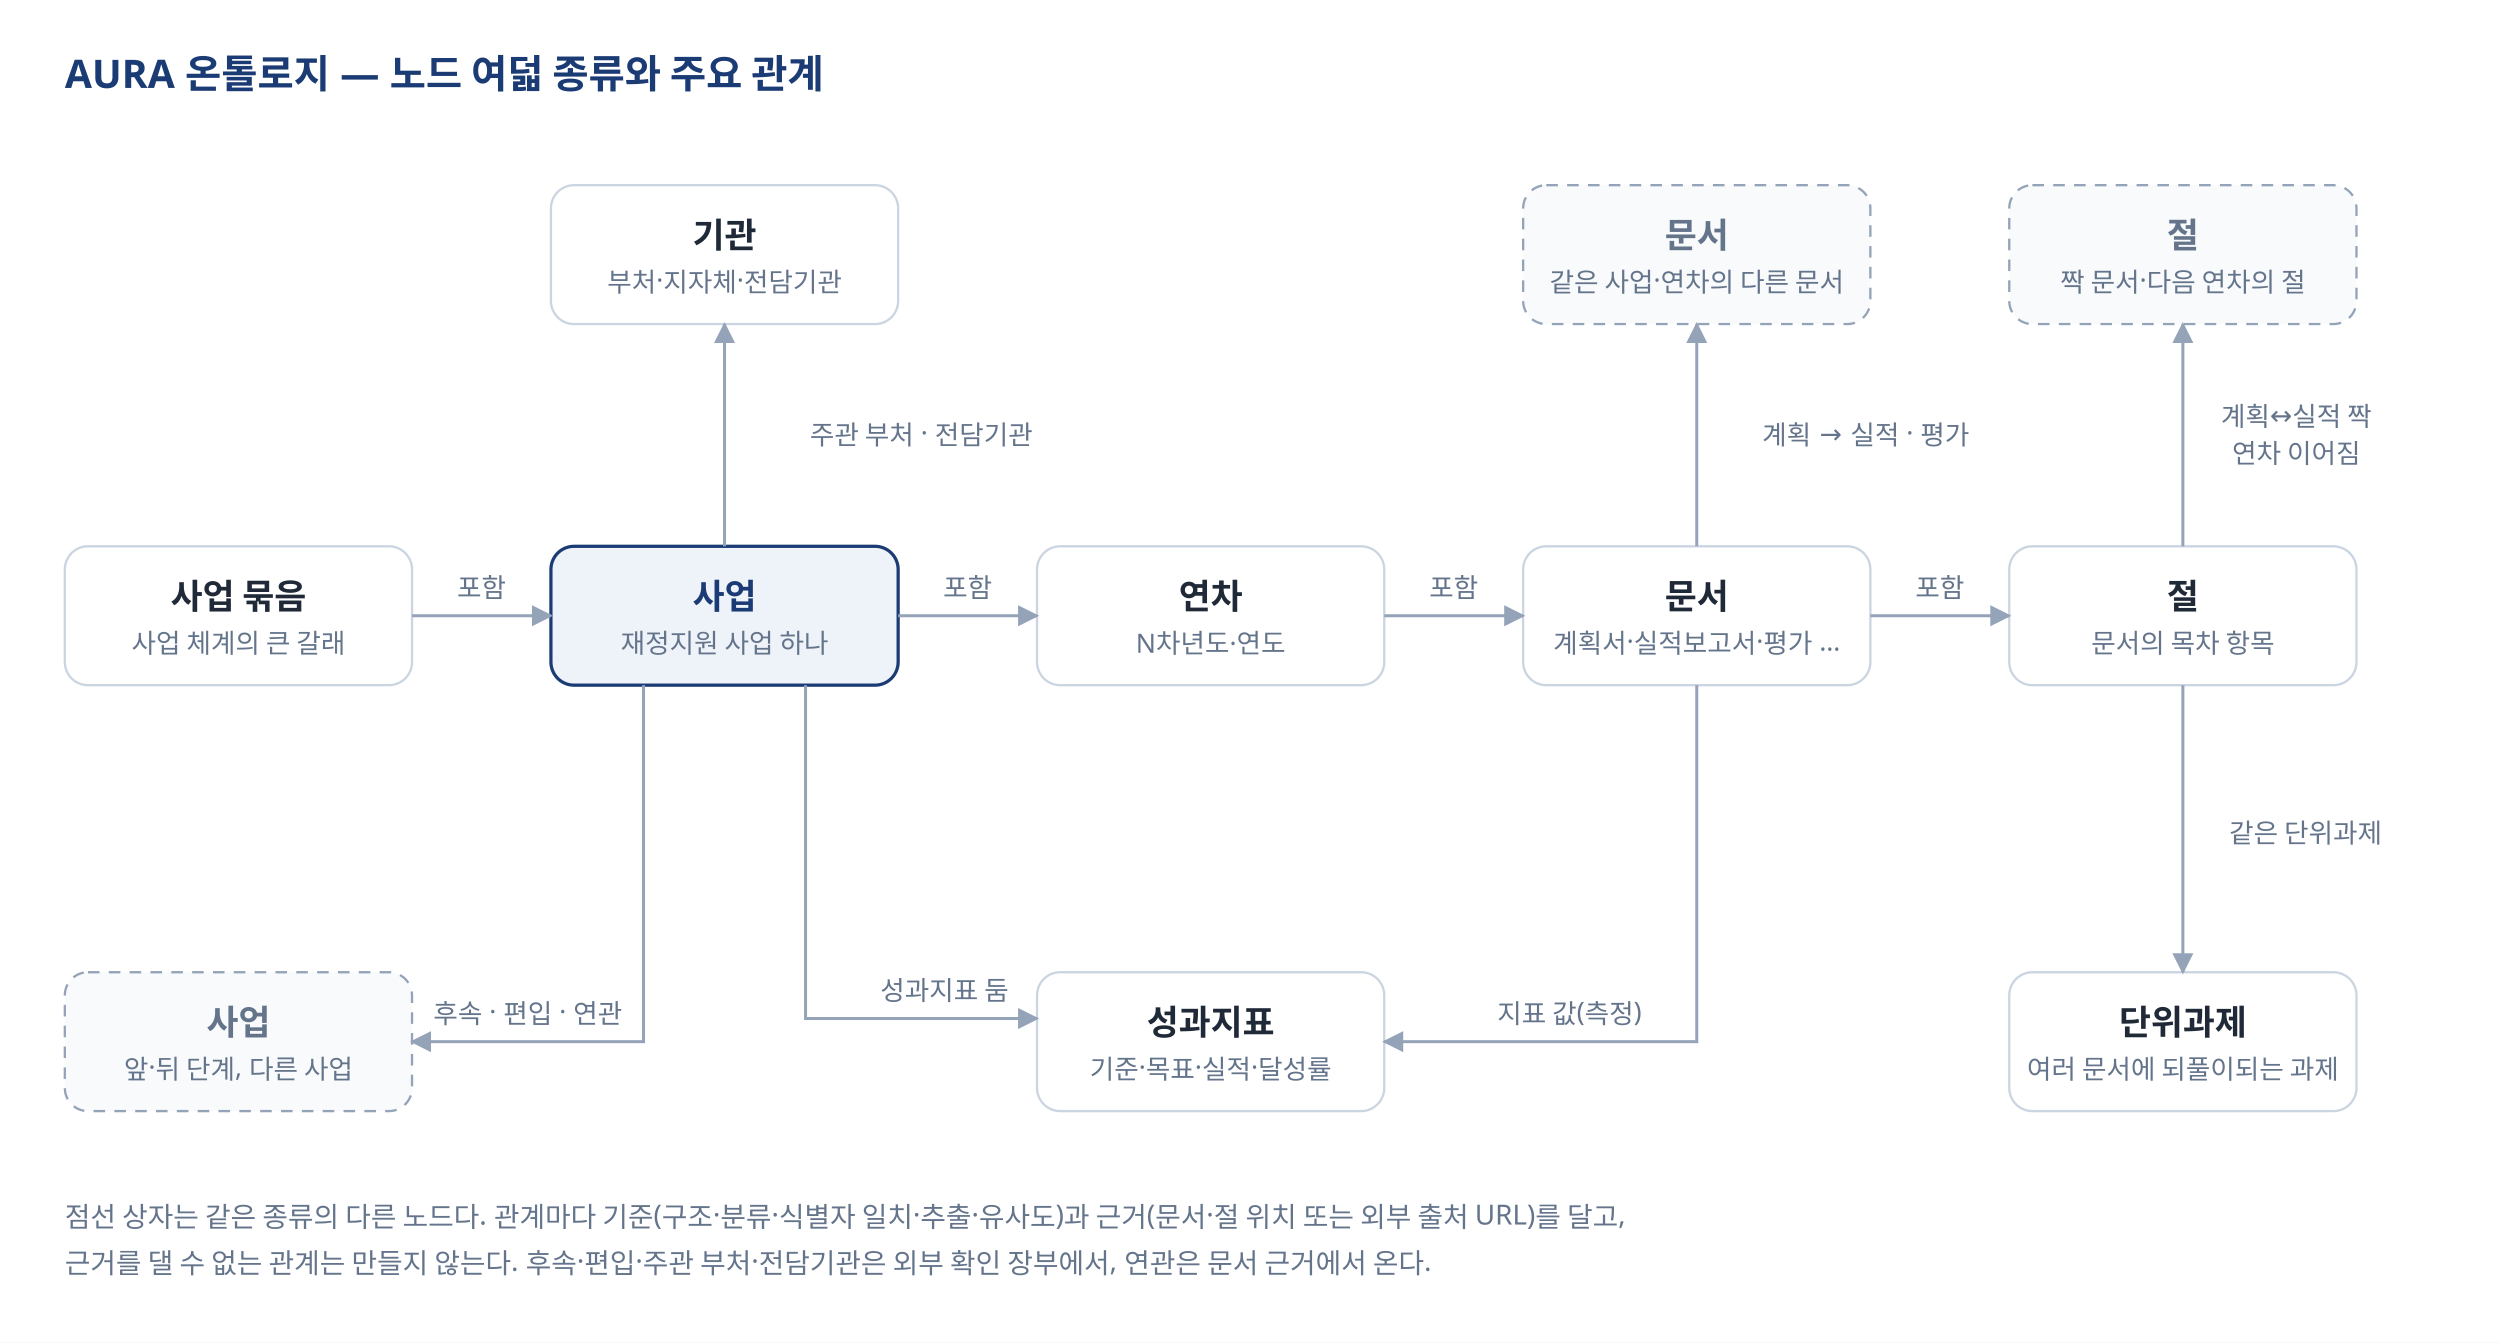
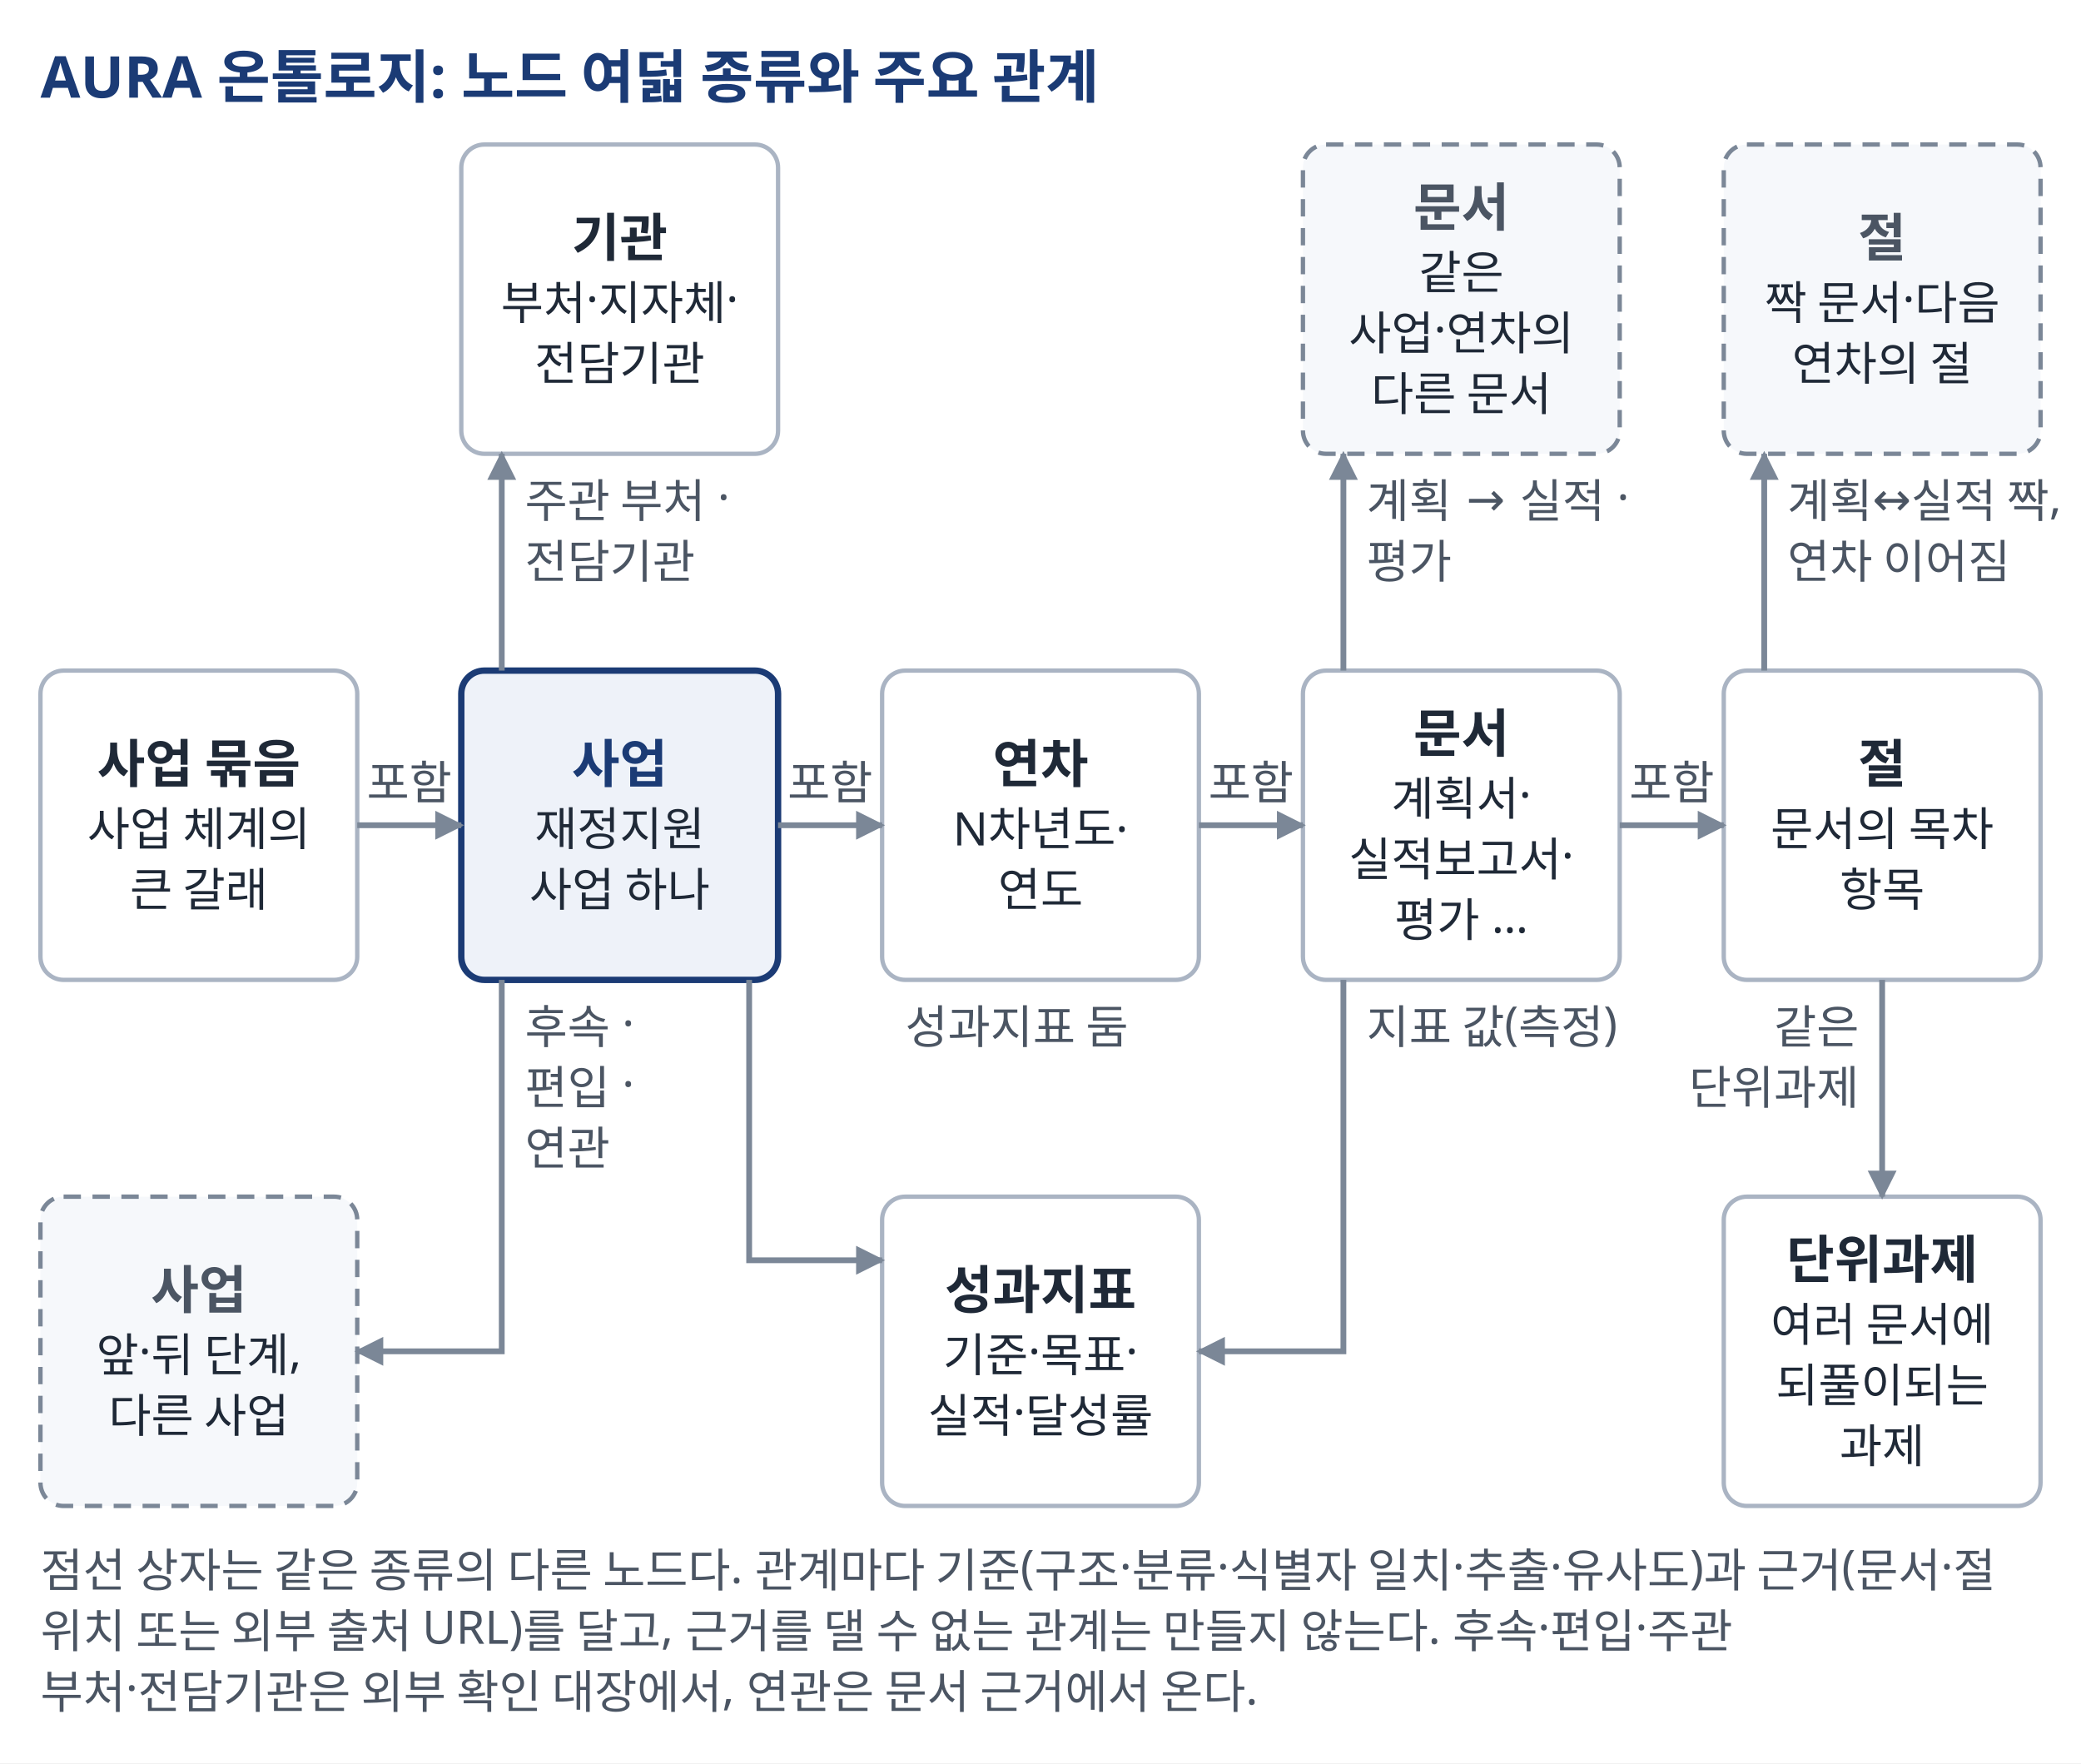
- <svg xmlns="http://www.w3.org/2000/svg" width="1080" height="580" viewBox="0 0 1080 580" font-family="Pretendard, 'Noto Sans KR', 'Apple SD Gothic Neo', 'Malgun Gothic', sans-serif">
+ <svg xmlns="http://www.w3.org/2000/svg" width="720" height="610" viewBox="0 0 720 610" font-family="Pretendard, 'Noto Sans KR', 'Apple SD Gothic Neo', 'Malgun Gothic', sans-serif">
  <defs>
-     <marker id="head" viewBox="0 0 10 10" refX="9" refY="5" markerWidth="7" markerHeight="7" orient="auto-start-reverse">
-       <path d="M0,0 L10,5 L0,10 z" fill="#94a3b8" />
+     <marker id="head" viewBox="0 0 10 10" refX="9" refY="5" markerWidth="5" markerHeight="5" orient="auto-start-reverse">
+       <path d="M0,0 L10,5 L0,10 z" fill="#7b8797" />
    </marker>
-     <marker id="tail" viewBox="0 0 10 10" refX="9" refY="5" markerWidth="7" markerHeight="7" orient="auto-start-reverse">
-       <path d="M0,0 L10,5 L0,10 z" fill="#94a3b8" />
+     <marker id="tail" viewBox="0 0 10 10" refX="9" refY="5" markerWidth="5" markerHeight="5" orient="auto-start-reverse">
+       <path d="M0,0 L10,5 L0,10 z" fill="#7b8797" />
    </marker>
  </defs>
-   <rect width="1080" height="580" fill="#ffffff" />
-   <text x="28" y="38" font-size="17" font-weight="700" fill="#1b3b75" text-anchor="start">AURA 온톨로지 — 노드 여덟 종류와 주요 관계</text>
-   <rect x="28" y="236" width="150" height="60" rx="10" fill="#ffffff" stroke="#cbd5e1" stroke-width="1" />
-   <text x="103.0" y="263.0" font-size="15" font-weight="700" fill="#1f2937" text-anchor="middle">사업 묶음</text>
-   <text x="103.0" y="282.0" font-size="11.5" font-weight="400" fill="#64748b" text-anchor="middle">사업 체계의 큰 갈래</text>
-   <rect x="238" y="236" width="150" height="60" rx="10" fill="#eef2f9" stroke="#1b3b75" stroke-width="1.4" />
-   <text x="313.0" y="263.0" font-size="15" font-weight="700" fill="#1b3b75" text-anchor="middle">사업</text>
-   <text x="313.0" y="282.0" font-size="11.5" font-weight="400" fill="#64748b" text-anchor="middle">재정지원 사업 하나</text>
-   <rect x="448" y="236" width="150" height="60" rx="10" fill="#ffffff" stroke="#cbd5e1" stroke-width="1" />
-   <text x="523.0" y="263.0" font-size="15" font-weight="700" fill="#1f2937" text-anchor="middle">연차</text>
-   <text x="523.0" y="282.0" font-size="11.5" font-weight="400" fill="#64748b" text-anchor="middle">N차년도·연도</text>
-   <rect x="658" y="236" width="150" height="60" rx="10" fill="#ffffff" stroke="#cbd5e1" stroke-width="1" />
-   <text x="733.0" y="263.0" font-size="15" font-weight="700" fill="#1f2937" text-anchor="middle">문서</text>
-   <text x="733.0" y="282.0" font-size="11.5" font-weight="400" fill="#64748b" text-anchor="middle">계획서·실적보고서·평가 …</text>
-   <rect x="868" y="236" width="150" height="60" rx="10" fill="#ffffff" stroke="#cbd5e1" stroke-width="1" />
-   <text x="943.0" y="263.0" font-size="15" font-weight="700" fill="#1f2937" text-anchor="middle">절</text>
-   <text x="943.0" y="282.0" font-size="11.5" font-weight="400" fill="#64748b" text-anchor="middle">문서의 목차 항목</text>
-   <path d="M178,266 L238,266" fill="none" stroke="#94a3b8" stroke-width="1.3" marker-end="url(#head)" />
-   <text x="208.0" y="258" font-size="11.5" font-weight="400" fill="#64748b" text-anchor="middle">포함</text>
-   <path d="M388,266 L448,266" fill="none" stroke="#94a3b8" stroke-width="1.3" marker-end="url(#head)" />
-   <text x="418.0" y="258" font-size="11.5" font-weight="400" fill="#64748b" text-anchor="middle">포함</text>
-   <path d="M598,266 L658,266" fill="none" stroke="#94a3b8" stroke-width="1.3" marker-end="url(#head)" />
-   <text x="628.0" y="258" font-size="11.5" font-weight="400" fill="#64748b" text-anchor="middle">포함</text>
-   <path d="M808,266 L868,266" fill="none" stroke="#94a3b8" stroke-width="1.3" marker-end="url(#head)" />
-   <text x="838.0" y="258" font-size="11.5" font-weight="400" fill="#64748b" text-anchor="middle">포함</text>
-   <rect x="238" y="80" width="150" height="60" rx="10" fill="#ffffff" stroke="#cbd5e1" stroke-width="1" />
-   <text x="313.0" y="107.0" font-size="15" font-weight="700" fill="#1f2937" text-anchor="middle">기관</text>
-   <text x="313.0" y="126.0" font-size="11.5" font-weight="400" fill="#64748b" text-anchor="middle">부처·지자체·전담기관</text>
-   <path d="M313,236 L313,140" fill="none" stroke="#94a3b8" stroke-width="1.3" marker-end="url(#head)" />
-   <text x="398" y="192" font-size="11.5" font-weight="400" fill="#64748b" text-anchor="middle">주관 부처 · 전담기관</text>
-   <rect x="658" y="80" width="150" height="60" rx="10" fill="#f8fafc" stroke="#94a3b8" stroke-width="1" stroke-dasharray="5 4" />
-   <text x="733.0" y="107.0" font-size="15" font-weight="700" fill="#64748b" text-anchor="middle">문서</text>
-   <text x="733.0" y="126.0" font-size="11.5" font-weight="400" fill="#64748b" text-anchor="middle">같은 사업·연차의 다른 문서</text>
-   <path d="M733,236 L733,140" fill="none" stroke="#94a3b8" stroke-width="1.3" marker-end="url(#head)" />
-   <text x="806" y="192" font-size="11.5" font-weight="400" fill="#64748b" text-anchor="middle">계획 → 실적 · 평가</text>
-   <rect x="868" y="80" width="150" height="60" rx="10" fill="#f8fafc" stroke="#94a3b8" stroke-width="1" stroke-dasharray="5 4" />
-   <text x="943.0" y="107.0" font-size="15" font-weight="700" fill="#64748b" text-anchor="middle">절</text>
-   <text x="943.0" y="126.0" font-size="11.5" font-weight="400" fill="#64748b" text-anchor="middle">짝 문서·다음 연차의 절</text>
-   <path d="M943,236 L943,140" fill="none" stroke="#94a3b8" stroke-width="1.3" marker-end="url(#head)" />
-   <text x="992" y="184" font-size="11.5" font-weight="400" fill="#64748b" text-anchor="middle">계획↔실적 짝</text>
-   <text x="992" y="200" font-size="11.5" font-weight="400" fill="#64748b" text-anchor="middle">연차 이어짐</text>
-   <rect x="28" y="420" width="150" height="60" rx="10" fill="#f8fafc" stroke="#94a3b8" stroke-width="1" stroke-dasharray="5 4" />
-   <text x="103.0" y="447.0" font-size="15" font-weight="700" fill="#64748b" text-anchor="middle">사업</text>
-   <text x="103.0" y="466.0" font-size="11.5" font-weight="400" fill="#64748b" text-anchor="middle">앞·뒤 단계, 다른 사업</text>
-   <path d="M278,296 L278,450 L178,450" fill="none" stroke="#94a3b8" stroke-width="1.3" marker-end="url(#head)" />
-   <text x="228" y="442" font-size="11.5" font-weight="400" fill="#64748b" text-anchor="middle">후속 · 편입 · 연관</text>
-   <rect x="448" y="420" width="150" height="60" rx="10" fill="#ffffff" stroke="#cbd5e1" stroke-width="1" />
-   <text x="523.0" y="447.0" font-size="15" font-weight="700" fill="#1f2937" text-anchor="middle">성과지표</text>
-   <text x="523.0" y="466.0" font-size="11.5" font-weight="400" fill="#64748b" text-anchor="middle">기준·목표·실적·달성률</text>
-   <path d="M348,296 L348,440 L448,440" fill="none" stroke="#94a3b8" stroke-width="1.3" marker-end="url(#head)" />
-   <text x="408" y="432" font-size="11.5" font-weight="400" fill="#64748b" text-anchor="middle">성과지표 둠</text>
-   <path d="M733,296 L733,450 L598,450" fill="none" stroke="#94a3b8" stroke-width="1.3" marker-end="url(#head)" />
-   <text x="678" y="442" font-size="11.5" font-weight="400" fill="#64748b" text-anchor="middle">지표 값(측정)</text>
-   <rect x="868" y="420" width="150" height="60" rx="10" fill="#ffffff" stroke="#cbd5e1" stroke-width="1" />
-   <text x="943.0" y="447.0" font-size="15" font-weight="700" fill="#1f2937" text-anchor="middle">단위과제</text>
-   <text x="943.0" y="466.0" font-size="11.5" font-weight="400" fill="#64748b" text-anchor="middle">여러 문서에 되풀이되는 과제</text>
-   <path d="M943,296 L943,420" fill="none" stroke="#94a3b8" stroke-width="1.3" marker-end="url(#head)" />
-   <text x="996" y="364" font-size="11.5" font-weight="400" fill="#64748b" text-anchor="middle">같은 단위과제</text>
-   <text x="28" y="530" font-size="12" font-weight="400" fill="#64748b" text-anchor="start">점선 상자는 같은 종류의 다른 노드다. 관계마다 기준(구조·분류·식별자 일치·추출·유사도)과 근거(문서·절 위치 또는 외부 출처 URL)를 달고,</text>
-   <text x="28" y="550" font-size="12" font-weight="400" fill="#64748b" text-anchor="start">근거를 댈 수 없는 관계는 만들지 않는다. 후속·편입·주관 부처·전담기관은 외부 확인 장부에서, 연관은 문서 근거에서 온다.</text>
+   <rect width="720" height="610" fill="#ffffff" />
+   <text x="14.0" y="33.8" font-size="20" font-weight="700" fill="#1b3b75" text-anchor="start">AURA 온톨로지: 노드 여덟 종류와 주요 관계</text>
+   <rect x="159.6" y="50.0" width="109.6" height="107.0" rx="8" fill="#ffffff" stroke="#aab4c3" stroke-width="1.5" />
+   <text x="214.4" y="88.7" font-size="18" font-weight="700" fill="#1f2937" text-anchor="middle">기관</text>
+   <text x="214.4" y="110.5" font-size="16" font-weight="400" fill="#1f2937" text-anchor="middle">부처·지자체·</text>
+   <text x="214.4" y="131.5" font-size="16" font-weight="400" fill="#1f2937" text-anchor="middle">전담기관</text>
+   <rect x="450.8" y="50.0" width="109.6" height="107.0" rx="8" fill="#f6f8fb" stroke="#7b8797" stroke-width="1.5" stroke-dasharray="6 4" />
+   <text x="505.6" y="78.2" font-size="18" font-weight="700" fill="#4b5563" text-anchor="middle">문서</text>
+   <text x="505.6" y="100.0" font-size="16" font-weight="400" fill="#1f2937" text-anchor="middle">같은</text>
+   <text x="505.6" y="121.0" font-size="16" font-weight="400" fill="#1f2937" text-anchor="middle">사업·연차의</text>
+   <text x="505.6" y="142.0" font-size="16" font-weight="400" fill="#1f2937" text-anchor="middle">다른 문서</text>
+   <rect x="596.4" y="50.0" width="109.6" height="107.0" rx="8" fill="#f6f8fb" stroke="#7b8797" stroke-width="1.5" stroke-dasharray="6 4" />
+   <text x="651.2" y="88.7" font-size="18" font-weight="700" fill="#4b5563" text-anchor="middle">절</text>
+   <text x="651.2" y="110.5" font-size="16" font-weight="400" fill="#1f2937" text-anchor="middle">짝 문서·다음</text>
+   <text x="651.2" y="131.5" font-size="16" font-weight="400" fill="#1f2937" text-anchor="middle">연차의 절</text>
+   <rect x="14.0" y="232.0" width="109.6" height="107.0" rx="8" fill="#ffffff" stroke="#aab4c3" stroke-width="1.5" />
+   <text x="68.8" y="270.7" font-size="18" font-weight="700" fill="#1f2937" text-anchor="middle">사업 묶음</text>
+   <text x="68.8" y="292.5" font-size="16" font-weight="400" fill="#1f2937" text-anchor="middle">사업 체계의</text>
+   <text x="68.8" y="313.5" font-size="16" font-weight="400" fill="#1f2937" text-anchor="middle">큰 갈래</text>
+   <rect x="159.6" y="232.0" width="109.6" height="107.0" rx="8" fill="#eef2f9" stroke="#1b3b75" stroke-width="2.2" />
+   <text x="214.4" y="270.7" font-size="18" font-weight="700" fill="#1b3b75" text-anchor="middle">사업</text>
+   <text x="214.4" y="292.5" font-size="16" font-weight="400" fill="#1f2937" text-anchor="middle">재정지원</text>
+   <text x="214.4" y="313.5" font-size="16" font-weight="400" fill="#1f2937" text-anchor="middle">사업 하나</text>
+   <rect x="305.2" y="232.0" width="109.6" height="107.0" rx="8" fill="#ffffff" stroke="#aab4c3" stroke-width="1.5" />
+   <text x="360.0" y="270.7" font-size="18" font-weight="700" fill="#1f2937" text-anchor="middle">연차</text>
+   <text x="360.0" y="292.5" font-size="16" font-weight="400" fill="#1f2937" text-anchor="middle">N차년도·</text>
+   <text x="360.0" y="313.5" font-size="16" font-weight="400" fill="#1f2937" text-anchor="middle">연도</text>
+   <rect x="450.8" y="232.0" width="109.6" height="107.0" rx="8" fill="#ffffff" stroke="#aab4c3" stroke-width="1.5" />
+   <text x="505.6" y="260.2" font-size="18" font-weight="700" fill="#1f2937" text-anchor="middle">문서</text>
+   <text x="505.6" y="282.0" font-size="16" font-weight="400" fill="#1f2937" text-anchor="middle">계획서·</text>
+   <text x="505.6" y="303.0" font-size="16" font-weight="400" fill="#1f2937" text-anchor="middle">실적보고서·</text>
+   <text x="505.6" y="324.0" font-size="16" font-weight="400" fill="#1f2937" text-anchor="middle">평가 …</text>
+   <rect x="596.4" y="232.0" width="109.6" height="107.0" rx="8" fill="#ffffff" stroke="#aab4c3" stroke-width="1.5" />
+   <text x="651.2" y="270.7" font-size="18" font-weight="700" fill="#1f2937" text-anchor="middle">절</text>
+   <text x="651.2" y="292.5" font-size="16" font-weight="400" fill="#1f2937" text-anchor="middle">문서의 목차</text>
+   <text x="651.2" y="313.5" font-size="16" font-weight="400" fill="#1f2937" text-anchor="middle">항목</text>
+   <rect x="14.0" y="414.0" width="109.6" height="107.0" rx="8" fill="#f6f8fb" stroke="#7b8797" stroke-width="1.5" stroke-dasharray="6 4" />
+   <text x="68.8" y="452.7" font-size="18" font-weight="700" fill="#4b5563" text-anchor="middle">사업</text>
+   <text x="68.8" y="474.5" font-size="16" font-weight="400" fill="#1f2937" text-anchor="middle">앞·뒤 단계,</text>
+   <text x="68.8" y="495.5" font-size="16" font-weight="400" fill="#1f2937" text-anchor="middle">다른 사업</text>
+   <rect x="305.2" y="414.0" width="109.6" height="107.0" rx="8" fill="#ffffff" stroke="#aab4c3" stroke-width="1.5" />
+   <text x="360.0" y="452.7" font-size="18" font-weight="700" fill="#1f2937" text-anchor="middle">성과지표</text>
+   <text x="360.0" y="474.5" font-size="16" font-weight="400" fill="#1f2937" text-anchor="middle">기준·목표·</text>
+   <text x="360.0" y="495.5" font-size="16" font-weight="400" fill="#1f2937" text-anchor="middle">실적·달성률</text>
+   <rect x="596.4" y="414.0" width="109.6" height="107.0" rx="8" fill="#ffffff" stroke="#aab4c3" stroke-width="1.5" />
+   <text x="651.2" y="442.2" font-size="18" font-weight="700" fill="#1f2937" text-anchor="middle">단위과제</text>
+   <text x="651.2" y="464.0" font-size="16" font-weight="400" fill="#1f2937" text-anchor="middle">여러 문서에</text>
+   <text x="651.2" y="485.0" font-size="16" font-weight="400" fill="#1f2937" text-anchor="middle">되풀이되는</text>
+   <text x="651.2" y="506.0" font-size="16" font-weight="400" fill="#1f2937" text-anchor="middle">과제</text>
+   <path d="M123.6,285.5 L159.6,285.5" fill="none" stroke="#7b8797" stroke-width="2.0" marker-end="url(#head)" />
+   <text x="141.6" y="276.5" font-size="16" font-weight="400" fill="#4b5563" text-anchor="middle" paint-order="stroke" stroke="#ffffff" stroke-width="5" stroke-linejoin="round">포함</text>
+   <path d="M269.2,285.5 L305.2,285.5" fill="none" stroke="#7b8797" stroke-width="2.0" marker-end="url(#head)" />
+   <text x="287.2" y="276.5" font-size="16" font-weight="400" fill="#4b5563" text-anchor="middle" paint-order="stroke" stroke="#ffffff" stroke-width="5" stroke-linejoin="round">포함</text>
+   <path d="M414.8,285.5 L450.8,285.5" fill="none" stroke="#7b8797" stroke-width="2.0" marker-end="url(#head)" />
+   <text x="432.8" y="276.5" font-size="16" font-weight="400" fill="#4b5563" text-anchor="middle" paint-order="stroke" stroke="#ffffff" stroke-width="5" stroke-linejoin="round">포함</text>
+   <path d="M560.4,285.5 L596.4,285.5" fill="none" stroke="#7b8797" stroke-width="2.0" marker-end="url(#head)" />
+   <text x="578.4" y="276.5" font-size="16" font-weight="400" fill="#4b5563" text-anchor="middle" paint-order="stroke" stroke="#ffffff" stroke-width="5" stroke-linejoin="round">포함</text>
+   <path d="M173.6,232.0 L173.6,157.0" fill="none" stroke="#7b8797" stroke-width="2.0" marker-end="url(#head)" />
+   <text x="181.6" y="179.0" font-size="16" font-weight="400" fill="#4b5563" text-anchor="start">주관 부처 ·</text>
+   <text x="181.6" y="200.0" font-size="16" font-weight="400" fill="#4b5563" text-anchor="start">전담기관</text>
+   <path d="M464.8,232.0 L464.8,157.0" fill="none" stroke="#7b8797" stroke-width="2.0" marker-end="url(#head)" />
+   <text x="472.8" y="179.0" font-size="16" font-weight="400" fill="#4b5563" text-anchor="start">계획 → 실적 ·</text>
+   <text x="472.8" y="200.0" font-size="16" font-weight="400" fill="#4b5563" text-anchor="start">평가</text>
+   <path d="M610.4,232.0 L610.4,157.0" fill="none" stroke="#7b8797" stroke-width="2.0" marker-end="url(#head)" />
+   <text x="618.4" y="179.0" font-size="16" font-weight="400" fill="#4b5563" text-anchor="start">계획↔실적 짝,</text>
+   <text x="618.4" y="200.0" font-size="16" font-weight="400" fill="#4b5563" text-anchor="start">연차 이어짐</text>
+   <path d="M173.6,339.0 L173.6,467.5 L123.6,467.5" fill="none" stroke="#7b8797" stroke-width="2.0" marker-end="url(#head)" />
+   <text x="181.6" y="361.0" font-size="16" font-weight="400" fill="#4b5563" text-anchor="start">후속 ·</text>
+   <text x="181.6" y="382.0" font-size="16" font-weight="400" fill="#4b5563" text-anchor="start">편입 ·</text>
+   <text x="181.6" y="403.0" font-size="16" font-weight="400" fill="#4b5563" text-anchor="start">연관</text>
+   <path d="M259.2,339.0 L259.2,436.0 L305.2,436.0" fill="none" stroke="#7b8797" stroke-width="2.0" marker-end="url(#head)" />
+   <text x="313.2" y="361.0" font-size="16" font-weight="400" fill="#4b5563" text-anchor="start">성과지표 둠</text>
+   <path d="M464.8,339.0 L464.8,467.5 L414.8,467.5" fill="none" stroke="#7b8797" stroke-width="2.0" marker-end="url(#head)" />
+   <text x="472.8" y="361.0" font-size="16" font-weight="400" fill="#4b5563" text-anchor="start">지표 값(측정)</text>
+   <path d="M651.2,339.0 L651.2,414.0" fill="none" stroke="#7b8797" stroke-width="2.0" marker-end="url(#head)" />
+   <text x="643.2" y="361.0" font-size="16" font-weight="400" fill="#4b5563" text-anchor="end">같은</text>
+   <text x="643.2" y="382.0" font-size="16" font-weight="400" fill="#4b5563" text-anchor="end">단위과제</text>
+   <text x="14.0" y="549.0" font-size="16" font-weight="400" fill="#4b5563" text-anchor="start">점선 상자는 같은 종류의 다른 노드다. 관계마다 기준(구조·분류·식별자 일치·추출·유사도)과 근거(문서·절</text>
+   <text x="14.0" y="570.0" font-size="16" font-weight="400" fill="#4b5563" text-anchor="start">위치 또는 외부 출처 URL)를 달고, 근거를 댈 수 없는 관계는 만들지 않는다. 후속·편입·주관</text>
+   <text x="14.0" y="591.0" font-size="16" font-weight="400" fill="#4b5563" text-anchor="start">부처·전담기관은 외부 확인 대장에서, 연관은 문서 근거에서 온다.</text>
</svg>
